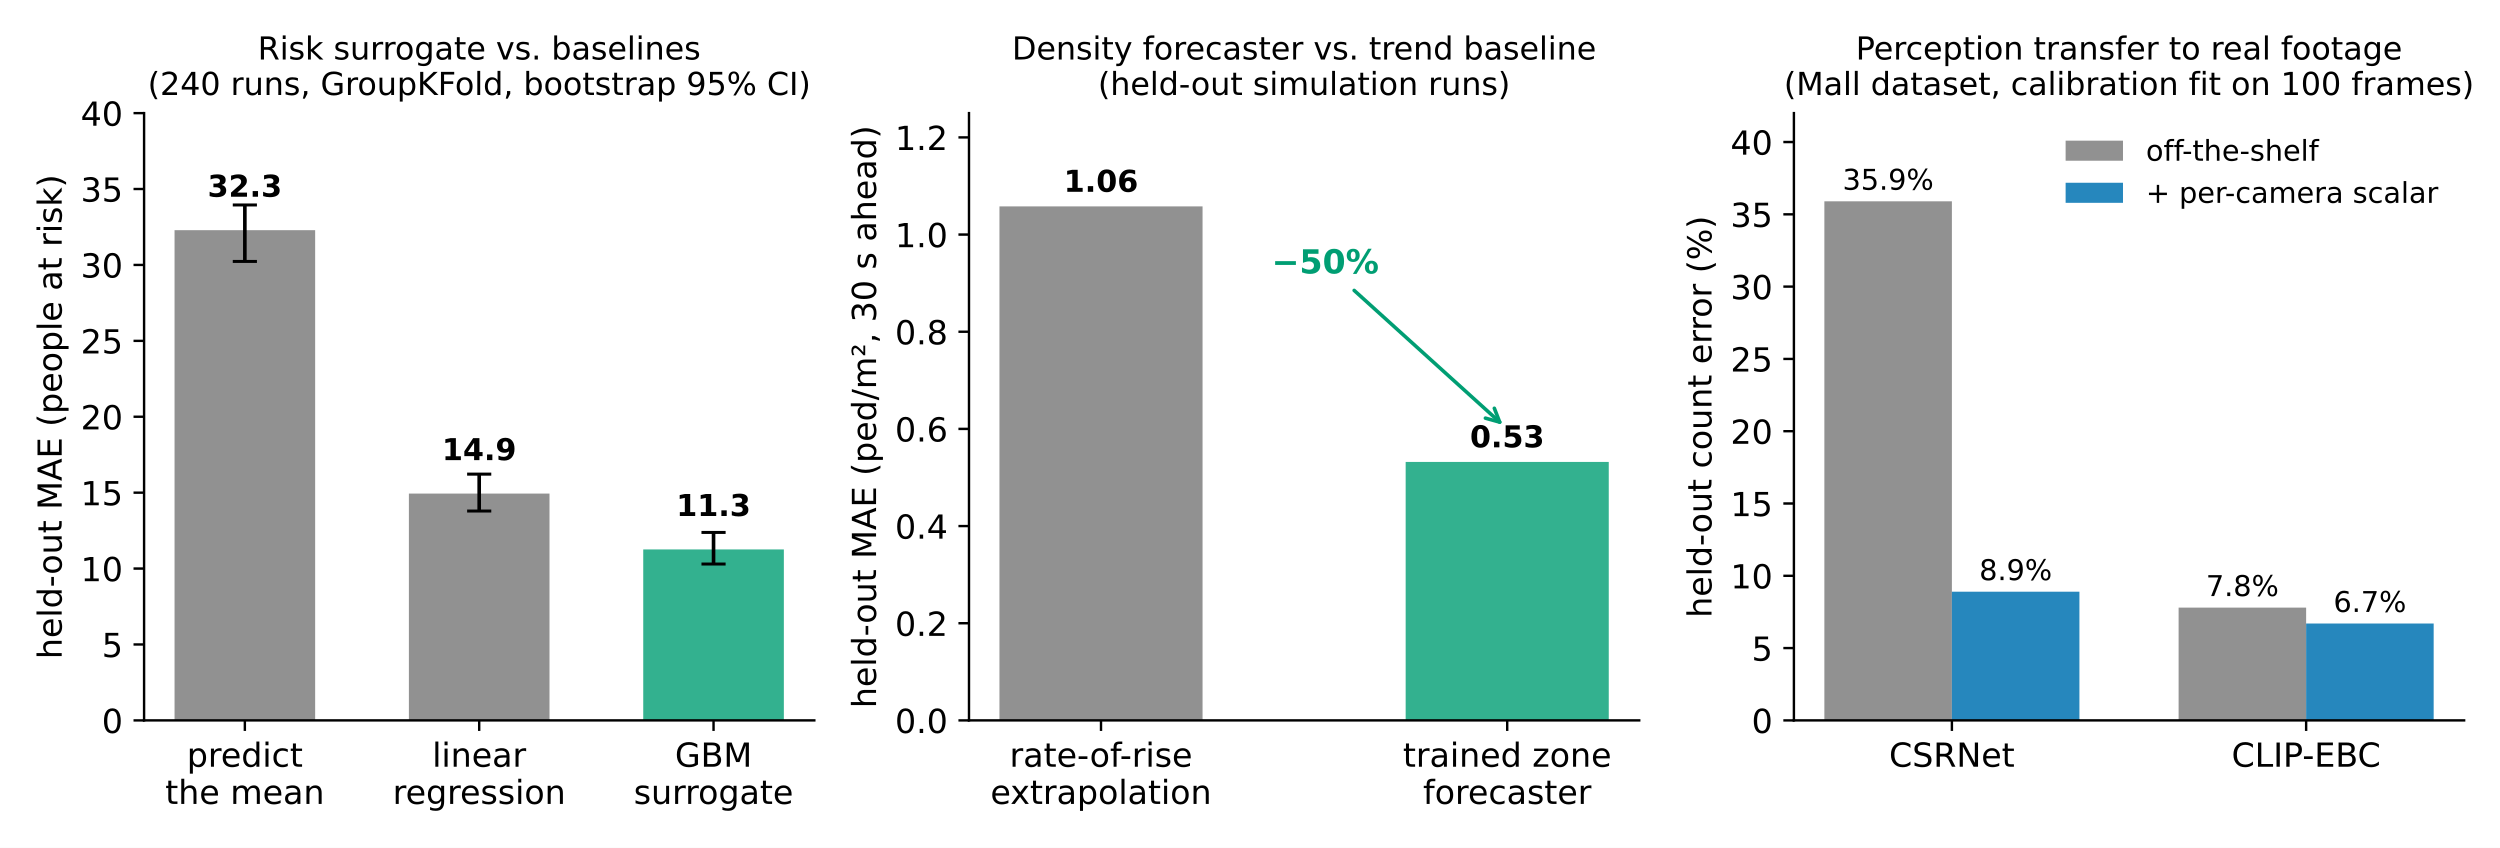
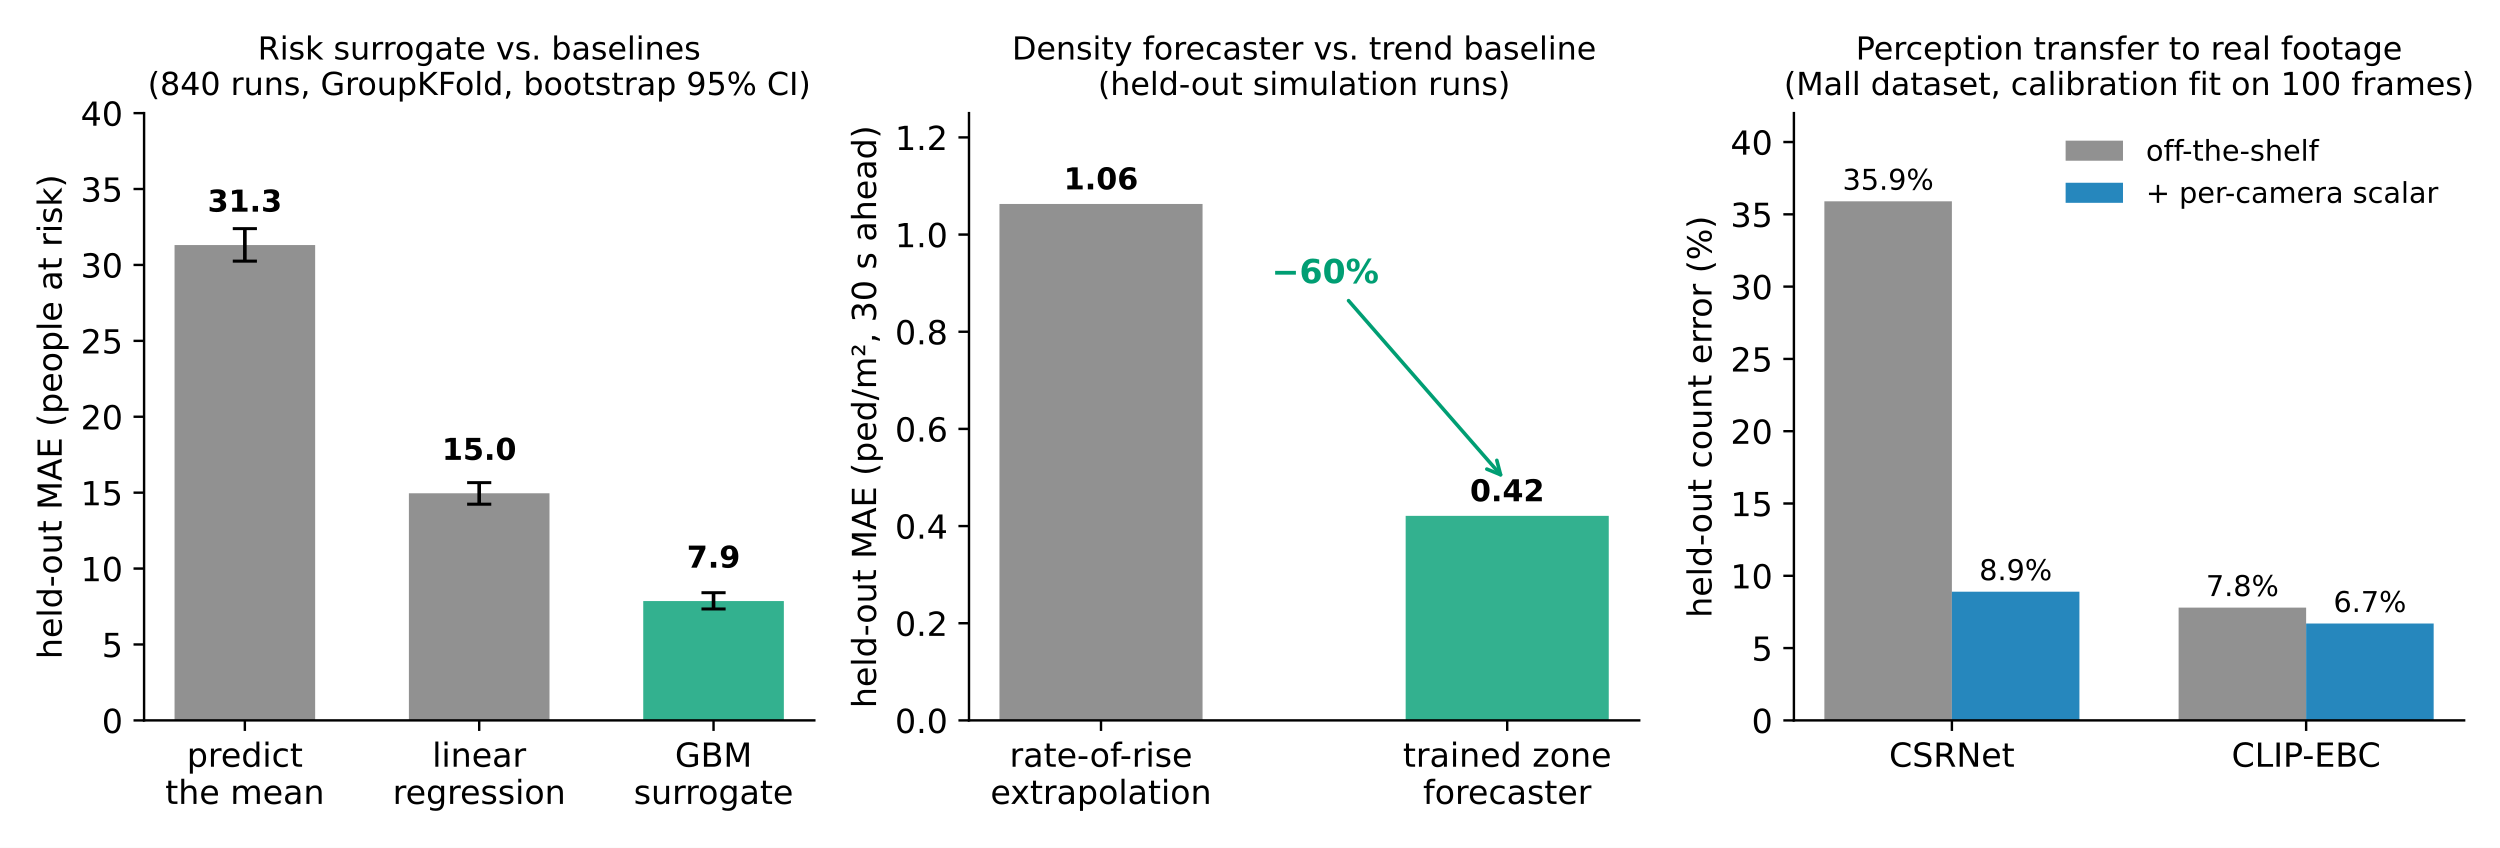
<svg xmlns="http://www.w3.org/2000/svg" xmlns:xlink="http://www.w3.org/1999/xlink" width="828pt" height="280.8pt" viewBox="0 0 828 280.8" version="1.1">
  <defs>
    <style type="text/css">*{stroke-linejoin: round; stroke-linecap: butt}</style>
  </defs>
  <g id="figure_1">
    <g id="patch_1">
      <path d="M 0 280.8  L 828 280.8  L 828 0  L 0 0  z " style="fill: #ffffff" />
    </g>
    <g id="axes_1">
      <g id="patch_2">
        <path d="M 47.72 238.592  L 269.7 238.592  L 269.7 37.464  L 47.72 37.464  z " style="fill: #ffffff" />
      </g>
      <g id="patch_3">
-         <path d="M 57.81 238.592  L 104.379 238.592  L 104.379 76.231  L 57.81 76.231  z " clip-path="url(#p24fac121f4)" style="fill: #767676; opacity: 0.8" />
+         <path d="M 57.81 238.592  L 104.379 238.592  L 104.379 81.159  L 57.81 81.159  z " clip-path="url(#p616c490d9c)" style="fill: #767676; opacity: 0.8" />
      </g>
      <g id="patch_4">
-         <path d="M 135.425 238.592  L 181.995 238.592  L 181.995 163.471  L 135.425 163.471  z " clip-path="url(#p24fac121f4)" style="fill: #767676; opacity: 0.8" />
+         <path d="M 135.425 238.592  L 181.995 238.592  L 181.995 163.37  L 135.425 163.37  z " clip-path="url(#p616c490d9c)" style="fill: #767676; opacity: 0.8" />
      </g>
      <g id="patch_5">
-         <path d="M 213.041 238.592  L 259.61 238.592  L 259.61 181.974  L 213.041 181.974  z " clip-path="url(#p24fac121f4)" style="fill: #009e73; opacity: 0.8" />
+         <path d="M 213.041 238.592  L 259.61 238.592  L 259.61 199.07  L 213.041 199.07  z " clip-path="url(#p616c490d9c)" style="fill: #009e73; opacity: 0.8" />
      </g>
      <g id="matplotlib.axis_1">
        <g id="xtick_1">
          <g id="line2d_1">
            <defs>
-               <path id="mf3caf44c98" d="M 0 0  L 0 3.5  " style="stroke: #000000; stroke-width: 0.8" />
+               <path id="me05c5fe710" d="M 0 0  L 0 3.5  " style="stroke: #000000; stroke-width: 0.8" />
            </defs>
            <g>
-               <use xlink:href="#mf3caf44c98" x="81.095" y="238.592" style="stroke: #000000; stroke-width: 0.8" />
+               <use xlink:href="#me05c5fe710" x="81.095" y="238.592" style="stroke: #000000; stroke-width: 0.8" />
            </g>
          </g>
          <g id="text_1">
            <text style="font-size: 11px; font-family: 'DejaVu Sans', 'Bitstream Vera Sans', 'Computer Modern Sans Serif', 'Lucida Grande', 'Verdana', 'Geneva', 'Lucid', 'Arial', 'Helvetica', 'Avant Garde', sans-serif" transform="translate(61.88157 253.9503)">predict</text>
            <text style="font-size: 11px; font-family: 'DejaVu Sans', 'Bitstream Vera Sans', 'Computer Modern Sans Serif', 'Lucida Grande', 'Verdana', 'Geneva', 'Lucid', 'Arial', 'Helvetica', 'Avant Garde', sans-serif" transform="translate(54.72297 266.2679)">the mean</text>
          </g>
        </g>
        <g id="xtick_2">
          <g id="line2d_2">
            <g>
-               <use xlink:href="#mf3caf44c98" x="158.71" y="238.592" style="stroke: #000000; stroke-width: 0.8" />
+               <use xlink:href="#me05c5fe710" x="158.71" y="238.592" style="stroke: #000000; stroke-width: 0.8" />
            </g>
          </g>
          <g id="text_2">
            <text style="font-size: 11px; font-family: 'DejaVu Sans', 'Bitstream Vera Sans', 'Computer Modern Sans Serif', 'Lucida Grande', 'Verdana', 'Geneva', 'Lucid', 'Arial', 'Helvetica', 'Avant Garde', sans-serif" transform="translate(143.1527 253.9503)">linear</text>
            <text style="font-size: 11px; font-family: 'DejaVu Sans', 'Bitstream Vera Sans', 'Computer Modern Sans Serif', 'Lucida Grande', 'Verdana', 'Geneva', 'Lucid', 'Arial', 'Helvetica', 'Avant Garde', sans-serif" transform="translate(130.0662 266.2679)">regression</text>
          </g>
        </g>
        <g id="xtick_3">
          <g id="line2d_3">
            <g>
-               <use xlink:href="#mf3caf44c98" x="236.325" y="238.592" style="stroke: #000000; stroke-width: 0.8" />
+               <use xlink:href="#me05c5fe710" x="236.325" y="238.592" style="stroke: #000000; stroke-width: 0.8" />
            </g>
          </g>
          <g id="text_3">
            <text style="font-size: 11px; font-family: 'DejaVu Sans', 'Bitstream Vera Sans', 'Computer Modern Sans Serif', 'Lucida Grande', 'Verdana', 'Geneva', 'Lucid', 'Arial', 'Helvetica', 'Avant Garde', sans-serif" transform="translate(223.5448 253.9503)">GBM</text>
            <text style="font-size: 11px; font-family: 'DejaVu Sans', 'Bitstream Vera Sans', 'Computer Modern Sans Serif', 'Lucida Grande', 'Verdana', 'Geneva', 'Lucid', 'Arial', 'Helvetica', 'Avant Garde', sans-serif" transform="translate(209.9048 266.2679)">surrogate</text>
          </g>
        </g>
      </g>
      <g id="matplotlib.axis_2">
        <g id="ytick_1">
          <g id="line2d_4">
            <defs>
-               <path id="mb2f372c2d2" d="M 0 0  L -3.5 0  " style="stroke: #000000; stroke-width: 0.8" />
+               <path id="mc7f8a69a91" d="M 0 0  L -3.5 0  " style="stroke: #000000; stroke-width: 0.8" />
            </defs>
            <g>
-               <use xlink:href="#mb2f372c2d2" x="47.72" y="238.592" style="stroke: #000000; stroke-width: 0.8" />
+               <use xlink:href="#mc7f8a69a91" x="47.72" y="238.592" style="stroke: #000000; stroke-width: 0.8" />
            </g>
          </g>
          <g id="text_4">
            <text style="font-size: 11px; font-family: 'DejaVu Sans', 'Bitstream Vera Sans', 'Computer Modern Sans Serif', 'Lucida Grande', 'Verdana', 'Geneva', 'Lucid', 'Arial', 'Helvetica', 'Avant Garde', sans-serif; text-anchor: end" x="40.72" y="242.771" transform="rotate(-0 40.72 242.7711)">0</text>
          </g>
        </g>
        <g id="ytick_2">
          <g id="line2d_5">
            <g>
-               <use xlink:href="#mb2f372c2d2" x="47.72" y="213.451" style="stroke: #000000; stroke-width: 0.8" />
+               <use xlink:href="#mc7f8a69a91" x="47.72" y="213.451" style="stroke: #000000; stroke-width: 0.8" />
            </g>
          </g>
          <g id="text_5">
            <text style="font-size: 11px; font-family: 'DejaVu Sans', 'Bitstream Vera Sans', 'Computer Modern Sans Serif', 'Lucida Grande', 'Verdana', 'Geneva', 'Lucid', 'Arial', 'Helvetica', 'Avant Garde', sans-serif; text-anchor: end" x="40.72" y="217.63" transform="rotate(-0 40.72 217.6301)">5</text>
          </g>
        </g>
        <g id="ytick_3">
          <g id="line2d_6">
            <g>
-               <use xlink:href="#mb2f372c2d2" x="47.72" y="188.31" style="stroke: #000000; stroke-width: 0.8" />
+               <use xlink:href="#mc7f8a69a91" x="47.72" y="188.31" style="stroke: #000000; stroke-width: 0.8" />
            </g>
          </g>
          <g id="text_6">
            <text style="font-size: 11px; font-family: 'DejaVu Sans', 'Bitstream Vera Sans', 'Computer Modern Sans Serif', 'Lucida Grande', 'Verdana', 'Geneva', 'Lucid', 'Arial', 'Helvetica', 'Avant Garde', sans-serif; text-anchor: end" x="40.72" y="192.489" transform="rotate(-0 40.72 192.4891)">10</text>
          </g>
        </g>
        <g id="ytick_4">
          <g id="line2d_7">
            <g>
-               <use xlink:href="#mb2f372c2d2" x="47.72" y="163.169" style="stroke: #000000; stroke-width: 0.8" />
+               <use xlink:href="#mc7f8a69a91" x="47.72" y="163.169" style="stroke: #000000; stroke-width: 0.8" />
            </g>
          </g>
          <g id="text_7">
            <text style="font-size: 11px; font-family: 'DejaVu Sans', 'Bitstream Vera Sans', 'Computer Modern Sans Serif', 'Lucida Grande', 'Verdana', 'Geneva', 'Lucid', 'Arial', 'Helvetica', 'Avant Garde', sans-serif; text-anchor: end" x="40.72" y="167.348" transform="rotate(-0 40.72 167.3481)">15</text>
          </g>
        </g>
        <g id="ytick_5">
          <g id="line2d_8">
            <g>
-               <use xlink:href="#mb2f372c2d2" x="47.72" y="138.028" style="stroke: #000000; stroke-width: 0.8" />
+               <use xlink:href="#mc7f8a69a91" x="47.72" y="138.028" style="stroke: #000000; stroke-width: 0.8" />
            </g>
          </g>
          <g id="text_8">
            <text style="font-size: 11px; font-family: 'DejaVu Sans', 'Bitstream Vera Sans', 'Computer Modern Sans Serif', 'Lucida Grande', 'Verdana', 'Geneva', 'Lucid', 'Arial', 'Helvetica', 'Avant Garde', sans-serif; text-anchor: end" x="40.72" y="142.207" transform="rotate(-0 40.72 142.2071)">20</text>
          </g>
        </g>
        <g id="ytick_6">
          <g id="line2d_9">
            <g>
-               <use xlink:href="#mb2f372c2d2" x="47.72" y="112.887" style="stroke: #000000; stroke-width: 0.8" />
+               <use xlink:href="#mc7f8a69a91" x="47.72" y="112.887" style="stroke: #000000; stroke-width: 0.8" />
            </g>
          </g>
          <g id="text_9">
            <text style="font-size: 11px; font-family: 'DejaVu Sans', 'Bitstream Vera Sans', 'Computer Modern Sans Serif', 'Lucida Grande', 'Verdana', 'Geneva', 'Lucid', 'Arial', 'Helvetica', 'Avant Garde', sans-serif; text-anchor: end" x="40.72" y="117.066" transform="rotate(-0 40.72 117.0661)">25</text>
          </g>
        </g>
        <g id="ytick_7">
          <g id="line2d_10">
            <g>
-               <use xlink:href="#mb2f372c2d2" x="47.72" y="87.746" style="stroke: #000000; stroke-width: 0.8" />
+               <use xlink:href="#mc7f8a69a91" x="47.72" y="87.746" style="stroke: #000000; stroke-width: 0.8" />
            </g>
          </g>
          <g id="text_10">
            <text style="font-size: 11px; font-family: 'DejaVu Sans', 'Bitstream Vera Sans', 'Computer Modern Sans Serif', 'Lucida Grande', 'Verdana', 'Geneva', 'Lucid', 'Arial', 'Helvetica', 'Avant Garde', sans-serif; text-anchor: end" x="40.72" y="91.925" transform="rotate(-0 40.72 91.92514)">30</text>
          </g>
        </g>
        <g id="ytick_8">
          <g id="line2d_11">
            <g>
-               <use xlink:href="#mb2f372c2d2" x="47.72" y="62.605" style="stroke: #000000; stroke-width: 0.8" />
+               <use xlink:href="#mc7f8a69a91" x="47.72" y="62.605" style="stroke: #000000; stroke-width: 0.8" />
            </g>
          </g>
          <g id="text_11">
            <text style="font-size: 11px; font-family: 'DejaVu Sans', 'Bitstream Vera Sans', 'Computer Modern Sans Serif', 'Lucida Grande', 'Verdana', 'Geneva', 'Lucid', 'Arial', 'Helvetica', 'Avant Garde', sans-serif; text-anchor: end" x="40.72" y="66.784" transform="rotate(-0 40.72 66.78414)">35</text>
          </g>
        </g>
        <g id="ytick_9">
          <g id="line2d_12">
            <g>
-               <use xlink:href="#mb2f372c2d2" x="47.72" y="37.464" style="stroke: #000000; stroke-width: 0.8" />
+               <use xlink:href="#mc7f8a69a91" x="47.72" y="37.464" style="stroke: #000000; stroke-width: 0.8" />
            </g>
          </g>
          <g id="text_12">
            <text style="font-size: 11px; font-family: 'DejaVu Sans', 'Bitstream Vera Sans', 'Computer Modern Sans Serif', 'Lucida Grande', 'Verdana', 'Geneva', 'Lucid', 'Arial', 'Helvetica', 'Avant Garde', sans-serif; text-anchor: end" x="40.72" y="41.643" transform="rotate(-0 40.72 41.64314)">40</text>
          </g>
        </g>
        <g id="text_13">
          <text style="font-size: 11px; font-family: 'DejaVu Sans', 'Bitstream Vera Sans', 'Computer Modern Sans Serif', 'Lucida Grande', 'Verdana', 'Geneva', 'Lucid', 'Arial', 'Helvetica', 'Avant Garde', sans-serif; text-anchor: middle" x="20.435" y="138.028" transform="rotate(-90 20.43484 138.028)">held-out MAE (people at risk)</text>
        </g>
      </g>
      <g id="LineCollection_1">
-         <path d="M 81.095 86.59  L 81.095 67.885  " clip-path="url(#p24fac121f4)" style="fill: none; stroke: #000000; stroke-width: 1.2" />
-         <path d="M 158.71 169.253  L 158.71 157.035  " clip-path="url(#p24fac121f4)" style="fill: none; stroke: #000000; stroke-width: 1.2" />
-         <path d="M 236.325 186.802  L 236.325 176.343  " clip-path="url(#p24fac121f4)" style="fill: none; stroke: #000000; stroke-width: 1.2" />
+         <path d="M 81.095 86.489  L 81.095 75.729  " clip-path="url(#p616c490d9c)" style="fill: none; stroke: #000000; stroke-width: 1.2" />
+         <path d="M 158.71 166.99  L 158.71 159.85  " clip-path="url(#p616c490d9c)" style="fill: none; stroke: #000000; stroke-width: 1.2" />
+         <path d="M 236.325 201.685  L 236.325 196.305  " clip-path="url(#p616c490d9c)" style="fill: none; stroke: #000000; stroke-width: 1.2" />
      </g>
      <g id="line2d_13">
        <defs>
-           <path id="m9c5f292723" d="M 4 0  L -4 -0  " style="stroke: #000000" />
+           <path id="mad5dc5ba24" d="M 4 0  L -4 -0  " style="stroke: #000000" />
        </defs>
-         <g clip-path="url(#p24fac121f4)">
-           <use xlink:href="#m9c5f292723" x="81.095" y="86.59" style="fill: #1f77b4; stroke: #000000" />
-           <use xlink:href="#m9c5f292723" x="158.71" y="169.253" style="fill: #1f77b4; stroke: #000000" />
-           <use xlink:href="#m9c5f292723" x="236.325" y="186.802" style="fill: #1f77b4; stroke: #000000" />
+         <g clip-path="url(#p616c490d9c)">
+           <use xlink:href="#mad5dc5ba24" x="81.095" y="86.489" style="fill: #1f77b4; stroke: #000000" />
+           <use xlink:href="#mad5dc5ba24" x="158.71" y="166.99" style="fill: #1f77b4; stroke: #000000" />
+           <use xlink:href="#mad5dc5ba24" x="236.325" y="201.685" style="fill: #1f77b4; stroke: #000000" />
        </g>
      </g>
      <g id="line2d_14">
-         <g clip-path="url(#p24fac121f4)">
-           <use xlink:href="#m9c5f292723" x="81.095" y="67.885" style="fill: #1f77b4; stroke: #000000" />
-           <use xlink:href="#m9c5f292723" x="158.71" y="157.035" style="fill: #1f77b4; stroke: #000000" />
-           <use xlink:href="#m9c5f292723" x="236.325" y="176.343" style="fill: #1f77b4; stroke: #000000" />
+         <g clip-path="url(#p616c490d9c)">
+           <use xlink:href="#mad5dc5ba24" x="81.095" y="75.729" style="fill: #1f77b4; stroke: #000000" />
+           <use xlink:href="#mad5dc5ba24" x="158.71" y="159.85" style="fill: #1f77b4; stroke: #000000" />
+           <use xlink:href="#mad5dc5ba24" x="236.325" y="196.305" style="fill: #1f77b4; stroke: #000000" />
        </g>
      </g>
      <g id="patch_6">
        <path d="M 47.72 238.592  L 47.72 37.464  " style="fill: none; stroke: #000000; stroke-width: 0.8; stroke-linejoin: miter; stroke-linecap: square" />
      </g>
      <g id="patch_7">
        <path d="M 47.72 238.592  L 269.7 238.592  " style="fill: none; stroke: #000000; stroke-width: 0.8; stroke-linejoin: miter; stroke-linecap: square" />
      </g>
      <g id="text_14">
-         <text style="font-weight: 700; font-size: 10px; font-family: 'DejaVu Sans', 'Bitstream Vera Sans', 'Computer Modern Sans Serif', 'Lucida Grande', 'Verdana', 'Geneva', 'Lucid', 'Arial', 'Helvetica', 'Avant Garde', sans-serif; text-anchor: middle" x="81.095" y="65.169" transform="rotate(-0 81.09462 65.16938)">32.3</text>
+         <text style="font-weight: 700; font-size: 10px; font-family: 'DejaVu Sans', 'Bitstream Vera Sans', 'Computer Modern Sans Serif', 'Lucida Grande', 'Verdana', 'Geneva', 'Lucid', 'Arial', 'Helvetica', 'Avant Garde', sans-serif; text-anchor: middle" x="81.095" y="70.097" transform="rotate(-0 81.09462 70.09702)">31.3</text>
      </g>
      <g id="text_15">
-         <text style="font-weight: 700; font-size: 10px; font-family: 'DejaVu Sans', 'Bitstream Vera Sans', 'Computer Modern Sans Serif', 'Lucida Grande', 'Verdana', 'Geneva', 'Lucid', 'Arial', 'Helvetica', 'Avant Garde', sans-serif; text-anchor: middle" x="158.71" y="152.409" transform="rotate(-0 158.71 152.4087)">14.9</text>
+         <text style="font-weight: 700; font-size: 10px; font-family: 'DejaVu Sans', 'Bitstream Vera Sans', 'Computer Modern Sans Serif', 'Lucida Grande', 'Verdana', 'Geneva', 'Lucid', 'Arial', 'Helvetica', 'Avant Garde', sans-serif; text-anchor: middle" x="158.71" y="152.308" transform="rotate(-0 158.71 152.3081)">15.0</text>
      </g>
      <g id="text_16">
-         <text style="font-weight: 700; font-size: 10px; font-family: 'DejaVu Sans', 'Bitstream Vera Sans', 'Computer Modern Sans Serif', 'Lucida Grande', 'Verdana', 'Geneva', 'Lucid', 'Arial', 'Helvetica', 'Avant Garde', sans-serif; text-anchor: middle" x="236.325" y="170.912" transform="rotate(-0 236.3254 170.9124)">11.3</text>
+         <text style="font-weight: 700; font-size: 10px; font-family: 'DejaVu Sans', 'Bitstream Vera Sans', 'Computer Modern Sans Serif', 'Lucida Grande', 'Verdana', 'Geneva', 'Lucid', 'Arial', 'Helvetica', 'Avant Garde', sans-serif; text-anchor: middle" x="236.325" y="188.008" transform="rotate(-0 236.3254 188.0083)">7.9</text>
      </g>
      <g id="text_17">
        <text style="font-size: 10.5px; font-family: 'DejaVu Sans', 'Bitstream Vera Sans', 'Computer Modern Sans Serif', 'Lucida Grande', 'Verdana', 'Geneva', 'Lucid', 'Arial', 'Helvetica', 'Avant Garde', sans-serif" transform="translate(85.3675 19.7063)">Risk surrogate vs. baselines</text>
-         <text style="font-size: 10.5px; font-family: 'DejaVu Sans', 'Bitstream Vera Sans', 'Computer Modern Sans Serif', 'Lucida Grande', 'Verdana', 'Geneva', 'Lucid', 'Arial', 'Helvetica', 'Avant Garde', sans-serif" transform="translate(48.90789 31.464)">(240 runs, GroupKFold, bootstrap 95% CI)</text>
+         <text style="font-size: 10.5px; font-family: 'DejaVu Sans', 'Bitstream Vera Sans', 'Computer Modern Sans Serif', 'Lucida Grande', 'Verdana', 'Geneva', 'Lucid', 'Arial', 'Helvetica', 'Avant Garde', sans-serif" transform="translate(48.90789 31.464)">(840 runs, GroupKFold, bootstrap 95% CI)</text>
      </g>
    </g>
    <g id="axes_2">
      <g id="patch_8">
        <path d="M 320.93 238.592  L 542.91 238.592  L 542.91 37.464  L 320.93 37.464  z " style="fill: #ffffff" />
      </g>
      <g id="patch_9">
-         <path d="M 331.02 238.592  L 398.287 238.592  L 398.287 68.357  L 331.02 68.357  z " clip-path="url(#p9d5cf60e77)" style="fill: #767676; opacity: 0.8" />
+         <path d="M 331.02 238.592  L 398.287 238.592  L 398.287 67.553  L 331.02 67.553  z " clip-path="url(#p3a4d89e345)" style="fill: #767676; opacity: 0.8" />
      </g>
      <g id="patch_10">
-         <path d="M 465.553 238.592  L 532.82 238.592  L 532.82 152.992  L 465.553 152.992  z " clip-path="url(#p9d5cf60e77)" style="fill: #009e73; opacity: 0.8" />
+         <path d="M 465.553 238.592  L 532.82 238.592  L 532.82 170.852  L 465.553 170.852  z " clip-path="url(#p3a4d89e345)" style="fill: #009e73; opacity: 0.8" />
      </g>
      <g id="matplotlib.axis_3">
        <g id="xtick_4">
          <g id="line2d_15">
            <g>
-               <use xlink:href="#mf3caf44c98" x="364.653" y="238.592" style="stroke: #000000; stroke-width: 0.8" />
+               <use xlink:href="#me05c5fe710" x="364.653" y="238.592" style="stroke: #000000; stroke-width: 0.8" />
            </g>
          </g>
          <g id="text_18">
            <text style="font-size: 11px; font-family: 'DejaVu Sans', 'Bitstream Vera Sans', 'Computer Modern Sans Serif', 'Lucida Grande', 'Verdana', 'Geneva', 'Lucid', 'Arial', 'Helvetica', 'Avant Garde', sans-serif" transform="translate(334.3724 253.9503)">rate-of-rise</text>
            <text style="font-size: 11px; font-family: 'DejaVu Sans', 'Bitstream Vera Sans', 'Computer Modern Sans Serif', 'Lucida Grande', 'Verdana', 'Geneva', 'Lucid', 'Arial', 'Helvetica', 'Avant Garde', sans-serif" transform="translate(328.0319 266.2679)">extrapolation</text>
          </g>
        </g>
        <g id="xtick_5">
          <g id="line2d_16">
            <g>
-               <use xlink:href="#mf3caf44c98" x="499.187" y="238.592" style="stroke: #000000; stroke-width: 0.8" />
+               <use xlink:href="#me05c5fe710" x="499.187" y="238.592" style="stroke: #000000; stroke-width: 0.8" />
            </g>
          </g>
          <g id="text_19">
            <text style="font-size: 11px; font-family: 'DejaVu Sans', 'Bitstream Vera Sans', 'Computer Modern Sans Serif', 'Lucida Grande', 'Verdana', 'Geneva', 'Lucid', 'Arial', 'Helvetica', 'Avant Garde', sans-serif" transform="translate(464.6398 253.9503)">trained zone</text>
            <text style="font-size: 11px; font-family: 'DejaVu Sans', 'Bitstream Vera Sans', 'Computer Modern Sans Serif', 'Lucida Grande', 'Verdana', 'Geneva', 'Lucid', 'Arial', 'Helvetica', 'Avant Garde', sans-serif" transform="translate(471.3025 266.2679)">forecaster</text>
          </g>
        </g>
      </g>
      <g id="matplotlib.axis_4">
        <g id="ytick_10">
          <g id="line2d_17">
            <g>
-               <use xlink:href="#mb2f372c2d2" x="320.93" y="238.592" style="stroke: #000000; stroke-width: 0.8" />
+               <use xlink:href="#mc7f8a69a91" x="320.93" y="238.592" style="stroke: #000000; stroke-width: 0.8" />
            </g>
          </g>
          <g id="text_20">
            <text style="font-size: 11px; font-family: 'DejaVu Sans', 'Bitstream Vera Sans', 'Computer Modern Sans Serif', 'Lucida Grande', 'Verdana', 'Geneva', 'Lucid', 'Arial', 'Helvetica', 'Avant Garde', sans-serif; text-anchor: end" x="313.93" y="242.771" transform="rotate(-0 313.93 242.7711)">0.0</text>
          </g>
        </g>
        <g id="ytick_11">
          <g id="line2d_18">
            <g>
-               <use xlink:href="#mb2f372c2d2" x="320.93" y="206.412" style="stroke: #000000; stroke-width: 0.8" />
+               <use xlink:href="#mc7f8a69a91" x="320.93" y="206.412" style="stroke: #000000; stroke-width: 0.8" />
            </g>
          </g>
          <g id="text_21">
            <text style="font-size: 11px; font-family: 'DejaVu Sans', 'Bitstream Vera Sans', 'Computer Modern Sans Serif', 'Lucida Grande', 'Verdana', 'Geneva', 'Lucid', 'Arial', 'Helvetica', 'Avant Garde', sans-serif; text-anchor: end" x="313.93" y="210.591" transform="rotate(-0 313.93 210.5907)">0.2</text>
          </g>
        </g>
        <g id="ytick_12">
          <g id="line2d_19">
            <g>
-               <use xlink:href="#mb2f372c2d2" x="320.93" y="174.231" style="stroke: #000000; stroke-width: 0.8" />
+               <use xlink:href="#mc7f8a69a91" x="320.93" y="174.231" style="stroke: #000000; stroke-width: 0.8" />
            </g>
          </g>
          <g id="text_22">
            <text style="font-size: 11px; font-family: 'DejaVu Sans', 'Bitstream Vera Sans', 'Computer Modern Sans Serif', 'Lucida Grande', 'Verdana', 'Geneva', 'Lucid', 'Arial', 'Helvetica', 'Avant Garde', sans-serif; text-anchor: end" x="313.93" y="178.41" transform="rotate(-0 313.93 178.4102)">0.4</text>
          </g>
        </g>
        <g id="ytick_13">
          <g id="line2d_20">
            <g>
-               <use xlink:href="#mb2f372c2d2" x="320.93" y="142.051" style="stroke: #000000; stroke-width: 0.8" />
+               <use xlink:href="#mc7f8a69a91" x="320.93" y="142.051" style="stroke: #000000; stroke-width: 0.8" />
            </g>
          </g>
          <g id="text_23">
            <text style="font-size: 11px; font-family: 'DejaVu Sans', 'Bitstream Vera Sans', 'Computer Modern Sans Serif', 'Lucida Grande', 'Verdana', 'Geneva', 'Lucid', 'Arial', 'Helvetica', 'Avant Garde', sans-serif; text-anchor: end" x="313.93" y="146.23" transform="rotate(-0 313.93 146.2297)">0.6</text>
          </g>
        </g>
        <g id="ytick_14">
          <g id="line2d_21">
            <g>
-               <use xlink:href="#mb2f372c2d2" x="320.93" y="109.87" style="stroke: #000000; stroke-width: 0.8" />
+               <use xlink:href="#mc7f8a69a91" x="320.93" y="109.87" style="stroke: #000000; stroke-width: 0.8" />
            </g>
          </g>
          <g id="text_24">
            <text style="font-size: 11px; font-family: 'DejaVu Sans', 'Bitstream Vera Sans', 'Computer Modern Sans Serif', 'Lucida Grande', 'Verdana', 'Geneva', 'Lucid', 'Arial', 'Helvetica', 'Avant Garde', sans-serif; text-anchor: end" x="313.93" y="114.049" transform="rotate(-0 313.93 114.0492)">0.8</text>
          </g>
        </g>
        <g id="ytick_15">
          <g id="line2d_22">
            <g>
-               <use xlink:href="#mb2f372c2d2" x="320.93" y="77.69" style="stroke: #000000; stroke-width: 0.8" />
+               <use xlink:href="#mc7f8a69a91" x="320.93" y="77.69" style="stroke: #000000; stroke-width: 0.8" />
            </g>
          </g>
          <g id="text_25">
            <text style="font-size: 11px; font-family: 'DejaVu Sans', 'Bitstream Vera Sans', 'Computer Modern Sans Serif', 'Lucida Grande', 'Verdana', 'Geneva', 'Lucid', 'Arial', 'Helvetica', 'Avant Garde', sans-serif; text-anchor: end" x="313.93" y="81.869" transform="rotate(-0 313.93 81.86874)">1.0</text>
          </g>
        </g>
        <g id="ytick_16">
          <g id="line2d_23">
            <g>
-               <use xlink:href="#mb2f372c2d2" x="320.93" y="45.509" style="stroke: #000000; stroke-width: 0.8" />
+               <use xlink:href="#mc7f8a69a91" x="320.93" y="45.509" style="stroke: #000000; stroke-width: 0.8" />
            </g>
          </g>
          <g id="text_26">
            <text style="font-size: 11px; font-family: 'DejaVu Sans', 'Bitstream Vera Sans', 'Computer Modern Sans Serif', 'Lucida Grande', 'Verdana', 'Geneva', 'Lucid', 'Arial', 'Helvetica', 'Avant Garde', sans-serif; text-anchor: end" x="313.93" y="49.688" transform="rotate(-0 313.93 49.68826)">1.2</text>
          </g>
        </g>
        <g id="text_27">
          <text style="font-size: 11px; font-family: 'DejaVu Sans', 'Bitstream Vera Sans', 'Computer Modern Sans Serif', 'Lucida Grande', 'Verdana', 'Geneva', 'Lucid', 'Arial', 'Helvetica', 'Avant Garde', sans-serif; text-anchor: middle" x="290.149" y="138.028" transform="rotate(-90 290.1489 138.028)">held-out MAE (ped/m², 30 s ahead)</text>
        </g>
      </g>
      <g id="patch_11">
        <path d="M 320.93 238.592  L 320.93 37.464  " style="fill: none; stroke: #000000; stroke-width: 0.8; stroke-linejoin: miter; stroke-linecap: square" />
      </g>
      <g id="patch_12">
        <path d="M 320.93 238.592  L 542.91 238.592  " style="fill: none; stroke: #000000; stroke-width: 0.8; stroke-linejoin: miter; stroke-linecap: square" />
      </g>
      <g id="text_28">
-         <text style="font-weight: 700; font-size: 10px; font-family: 'DejaVu Sans', 'Bitstream Vera Sans', 'Computer Modern Sans Serif', 'Lucida Grande', 'Verdana', 'Geneva', 'Lucid', 'Arial', 'Helvetica', 'Avant Garde', sans-serif; text-anchor: middle" x="364.653" y="63.53" transform="rotate(-0 364.6533 63.53019)">1.06</text>
+         <text style="font-weight: 700; font-size: 10px; font-family: 'DejaVu Sans', 'Bitstream Vera Sans', 'Computer Modern Sans Serif', 'Lucida Grande', 'Verdana', 'Geneva', 'Lucid', 'Arial', 'Helvetica', 'Avant Garde', sans-serif; text-anchor: middle" x="364.653" y="62.726" transform="rotate(-0 364.6533 62.72568)">1.06</text>
      </g>
      <g id="text_29">
-         <text style="font-weight: 700; font-size: 10px; font-family: 'DejaVu Sans', 'Bitstream Vera Sans', 'Computer Modern Sans Serif', 'Lucida Grande', 'Verdana', 'Geneva', 'Lucid', 'Arial', 'Helvetica', 'Avant Garde', sans-serif; text-anchor: middle" x="499.187" y="148.165" transform="rotate(-0 499.1867 148.1649)">0.53</text>
+         <text style="font-weight: 700; font-size: 10px; font-family: 'DejaVu Sans', 'Bitstream Vera Sans', 'Computer Modern Sans Serif', 'Lucida Grande', 'Verdana', 'Geneva', 'Lucid', 'Arial', 'Helvetica', 'Avant Garde', sans-serif; text-anchor: middle" x="499.187" y="166.025" transform="rotate(-0 499.1867 166.025)">0.42</text>
      </g>
      <g id="patch_13">
-         <path d="M 448.506 96.191  Q 473.105 118.45 496.71 139.81  " style="fill: none; stroke: #009e73; stroke-width: 1.2; stroke-linecap: round" />
-         <path d="M 494.924 135.226  L 496.71 139.81  L 491.971 138.489  " style="fill: none; stroke: #009e73; stroke-width: 1.2; stroke-linecap: round" />
+         <path d="M 446.643 99.576  Q 472.256 128.908 496.986 157.23  " style="fill: none; stroke: #009e73; stroke-width: 1.2; stroke-linecap: round" />
+         <path d="M 495.749 152.468  L 496.986 157.23  L 492.435 155.362  " style="fill: none; stroke: #009e73; stroke-width: 1.2; stroke-linecap: round" />
      </g>
      <g id="text_30">
-         <text style="font-weight: 700; font-size: 11px; font-family: 'DejaVu Sans', 'Bitstream Vera Sans', 'Computer Modern Sans Serif', 'Lucida Grande', 'Verdana', 'Geneva', 'Lucid', 'Arial', 'Helvetica', 'Avant Garde', sans-serif; text-anchor: start; fill: #009e73" x="421.157" y="90.562" transform="rotate(-0 421.1573 90.56179)">−50%</text>
+         <text style="font-weight: 700; font-size: 11px; font-family: 'DejaVu Sans', 'Bitstream Vera Sans', 'Computer Modern Sans Serif', 'Lucida Grande', 'Verdana', 'Geneva', 'Lucid', 'Arial', 'Helvetica', 'Avant Garde', sans-serif; text-anchor: start; fill: #009e73" x="421.157" y="93.78" transform="rotate(-0 421.1573 93.77984)">−60%</text>
      </g>
      <g id="text_31">
        <text style="font-size: 10.5px; font-family: 'DejaVu Sans', 'Bitstream Vera Sans', 'Computer Modern Sans Serif', 'Lucida Grande', 'Verdana', 'Geneva', 'Lucid', 'Arial', 'Helvetica', 'Avant Garde', sans-serif" transform="translate(335.1805 19.7063)">Density forecaster vs. trend baseline</text>
        <text style="font-size: 10.5px; font-family: 'DejaVu Sans', 'Bitstream Vera Sans', 'Computer Modern Sans Serif', 'Lucida Grande', 'Verdana', 'Geneva', 'Lucid', 'Arial', 'Helvetica', 'Avant Garde', sans-serif" transform="translate(363.6331 31.464)">(held-out simulation runs)</text>
      </g>
    </g>
    <g id="axes_3">
      <g id="patch_14">
        <path d="M 594.14 238.592  L 816.12 238.592  L 816.12 37.464  L 594.14 37.464  z " style="fill: #ffffff" />
      </g>
      <g id="patch_15">
-         <path d="M 604.23 238.592  L 646.467 238.592  L 646.467 66.675  L 604.23 66.675  z " clip-path="url(#p5bc33009eb)" style="fill: #767676; opacity: 0.8" />
+         <path d="M 604.23 238.592  L 646.467 238.592  L 646.467 66.675  L 604.23 66.675  z " clip-path="url(#p518656c920)" style="fill: #767676; opacity: 0.8" />
      </g>
      <g id="patch_16">
-         <path d="M 721.556 238.592  L 763.793 238.592  L 763.793 201.24  L 721.556 201.24  z " clip-path="url(#p5bc33009eb)" style="fill: #767676; opacity: 0.8" />
+         <path d="M 721.556 238.592  L 763.793 238.592  L 763.793 201.24  L 721.556 201.24  z " clip-path="url(#p518656c920)" style="fill: #767676; opacity: 0.8" />
      </g>
      <g id="patch_17">
-         <path d="M 646.467 238.592  L 688.704 238.592  L 688.704 195.972  L 646.467 195.972  z " clip-path="url(#p5bc33009eb)" style="fill: #0072b2; opacity: 0.85" />
+         <path d="M 646.467 238.592  L 688.704 238.592  L 688.704 195.972  L 646.467 195.972  z " clip-path="url(#p518656c920)" style="fill: #0072b2; opacity: 0.85" />
      </g>
      <g id="patch_18">
-         <path d="M 763.793 238.592  L 806.03 238.592  L 806.03 206.507  L 763.793 206.507  z " clip-path="url(#p5bc33009eb)" style="fill: #0072b2; opacity: 0.85" />
+         <path d="M 763.793 238.592  L 806.03 238.592  L 806.03 206.507  L 763.793 206.507  z " clip-path="url(#p518656c920)" style="fill: #0072b2; opacity: 0.85" />
      </g>
      <g id="matplotlib.axis_5">
        <g id="xtick_6">
          <g id="line2d_24">
            <g>
-               <use xlink:href="#mf3caf44c98" x="646.467" y="238.592" style="stroke: #000000; stroke-width: 0.8" />
+               <use xlink:href="#me05c5fe710" x="646.467" y="238.592" style="stroke: #000000; stroke-width: 0.8" />
            </g>
          </g>
          <g id="text_32">
            <text style="font-size: 11px; font-family: 'DejaVu Sans', 'Bitstream Vera Sans', 'Computer Modern Sans Serif', 'Lucida Grande', 'Verdana', 'Geneva', 'Lucid', 'Arial', 'Helvetica', 'Avant Garde', sans-serif; text-anchor: middle" x="646.467" y="253.95" transform="rotate(-0 646.4672 253.9503)">CSRNet</text>
          </g>
        </g>
        <g id="xtick_7">
          <g id="line2d_25">
            <g>
-               <use xlink:href="#mf3caf44c98" x="763.793" y="238.592" style="stroke: #000000; stroke-width: 0.8" />
+               <use xlink:href="#me05c5fe710" x="763.793" y="238.592" style="stroke: #000000; stroke-width: 0.8" />
            </g>
          </g>
          <g id="text_33">
            <text style="font-size: 11px; font-family: 'DejaVu Sans', 'Bitstream Vera Sans', 'Computer Modern Sans Serif', 'Lucida Grande', 'Verdana', 'Geneva', 'Lucid', 'Arial', 'Helvetica', 'Avant Garde', sans-serif; text-anchor: middle" x="763.793" y="253.95" transform="rotate(-0 763.7928 253.9503)">CLIP-EBC</text>
          </g>
        </g>
      </g>
      <g id="matplotlib.axis_6">
        <g id="ytick_17">
          <g id="line2d_26">
            <g>
-               <use xlink:href="#mb2f372c2d2" x="594.14" y="238.592" style="stroke: #000000; stroke-width: 0.8" />
+               <use xlink:href="#mc7f8a69a91" x="594.14" y="238.592" style="stroke: #000000; stroke-width: 0.8" />
            </g>
          </g>
          <g id="text_34">
            <text style="font-size: 11px; font-family: 'DejaVu Sans', 'Bitstream Vera Sans', 'Computer Modern Sans Serif', 'Lucida Grande', 'Verdana', 'Geneva', 'Lucid', 'Arial', 'Helvetica', 'Avant Garde', sans-serif; text-anchor: end" x="587.14" y="242.771" transform="rotate(-0 587.14 242.7711)">0</text>
          </g>
        </g>
        <g id="ytick_18">
          <g id="line2d_27">
            <g>
-               <use xlink:href="#mb2f372c2d2" x="594.14" y="214.648" style="stroke: #000000; stroke-width: 0.8" />
+               <use xlink:href="#mc7f8a69a91" x="594.14" y="214.648" style="stroke: #000000; stroke-width: 0.8" />
            </g>
          </g>
          <g id="text_35">
            <text style="font-size: 11px; font-family: 'DejaVu Sans', 'Bitstream Vera Sans', 'Computer Modern Sans Serif', 'Lucida Grande', 'Verdana', 'Geneva', 'Lucid', 'Arial', 'Helvetica', 'Avant Garde', sans-serif; text-anchor: end" x="587.14" y="218.827" transform="rotate(-0 587.14 218.8273)">5</text>
          </g>
        </g>
        <g id="ytick_19">
          <g id="line2d_28">
            <g>
-               <use xlink:href="#mb2f372c2d2" x="594.14" y="190.704" style="stroke: #000000; stroke-width: 0.8" />
+               <use xlink:href="#mc7f8a69a91" x="594.14" y="190.704" style="stroke: #000000; stroke-width: 0.8" />
            </g>
          </g>
          <g id="text_36">
            <text style="font-size: 11px; font-family: 'DejaVu Sans', 'Bitstream Vera Sans', 'Computer Modern Sans Serif', 'Lucida Grande', 'Verdana', 'Geneva', 'Lucid', 'Arial', 'Helvetica', 'Avant Garde', sans-serif; text-anchor: end" x="587.14" y="194.884" transform="rotate(-0 587.14 194.8835)">10</text>
          </g>
        </g>
        <g id="ytick_20">
          <g id="line2d_29">
            <g>
-               <use xlink:href="#mb2f372c2d2" x="594.14" y="166.761" style="stroke: #000000; stroke-width: 0.8" />
+               <use xlink:href="#mc7f8a69a91" x="594.14" y="166.761" style="stroke: #000000; stroke-width: 0.8" />
            </g>
          </g>
          <g id="text_37">
            <text style="font-size: 11px; font-family: 'DejaVu Sans', 'Bitstream Vera Sans', 'Computer Modern Sans Serif', 'Lucida Grande', 'Verdana', 'Geneva', 'Lucid', 'Arial', 'Helvetica', 'Avant Garde', sans-serif; text-anchor: end" x="587.14" y="170.94" transform="rotate(-0 587.14 170.9397)">15</text>
          </g>
        </g>
        <g id="ytick_21">
          <g id="line2d_30">
            <g>
-               <use xlink:href="#mb2f372c2d2" x="594.14" y="142.817" style="stroke: #000000; stroke-width: 0.8" />
+               <use xlink:href="#mc7f8a69a91" x="594.14" y="142.817" style="stroke: #000000; stroke-width: 0.8" />
            </g>
          </g>
          <g id="text_38">
            <text style="font-size: 11px; font-family: 'DejaVu Sans', 'Bitstream Vera Sans', 'Computer Modern Sans Serif', 'Lucida Grande', 'Verdana', 'Geneva', 'Lucid', 'Arial', 'Helvetica', 'Avant Garde', sans-serif; text-anchor: end" x="587.14" y="146.996" transform="rotate(-0 587.14 146.9959)">20</text>
          </g>
        </g>
        <g id="ytick_22">
          <g id="line2d_31">
            <g>
-               <use xlink:href="#mb2f372c2d2" x="594.14" y="118.873" style="stroke: #000000; stroke-width: 0.8" />
+               <use xlink:href="#mc7f8a69a91" x="594.14" y="118.873" style="stroke: #000000; stroke-width: 0.8" />
            </g>
          </g>
          <g id="text_39">
            <text style="font-size: 11px; font-family: 'DejaVu Sans', 'Bitstream Vera Sans', 'Computer Modern Sans Serif', 'Lucida Grande', 'Verdana', 'Geneva', 'Lucid', 'Arial', 'Helvetica', 'Avant Garde', sans-serif; text-anchor: end" x="587.14" y="123.052" transform="rotate(-0 587.14 123.0521)">25</text>
          </g>
        </g>
        <g id="ytick_23">
          <g id="line2d_32">
            <g>
-               <use xlink:href="#mb2f372c2d2" x="594.14" y="94.929" style="stroke: #000000; stroke-width: 0.8" />
+               <use xlink:href="#mc7f8a69a91" x="594.14" y="94.929" style="stroke: #000000; stroke-width: 0.8" />
            </g>
          </g>
          <g id="text_40">
            <text style="font-size: 11px; font-family: 'DejaVu Sans', 'Bitstream Vera Sans', 'Computer Modern Sans Serif', 'Lucida Grande', 'Verdana', 'Geneva', 'Lucid', 'Arial', 'Helvetica', 'Avant Garde', sans-serif; text-anchor: end" x="587.14" y="99.108" transform="rotate(-0 587.14 99.10828)">30</text>
          </g>
        </g>
        <g id="ytick_24">
          <g id="line2d_33">
            <g>
-               <use xlink:href="#mb2f372c2d2" x="594.14" y="70.985" style="stroke: #000000; stroke-width: 0.8" />
+               <use xlink:href="#mc7f8a69a91" x="594.14" y="70.985" style="stroke: #000000; stroke-width: 0.8" />
            </g>
          </g>
          <g id="text_41">
            <text style="font-size: 11px; font-family: 'DejaVu Sans', 'Bitstream Vera Sans', 'Computer Modern Sans Serif', 'Lucida Grande', 'Verdana', 'Geneva', 'Lucid', 'Arial', 'Helvetica', 'Avant Garde', sans-serif; text-anchor: end" x="587.14" y="75.164" transform="rotate(-0 587.14 75.16447)">35</text>
          </g>
        </g>
        <g id="ytick_25">
          <g id="line2d_34">
            <g>
-               <use xlink:href="#mb2f372c2d2" x="594.14" y="47.042" style="stroke: #000000; stroke-width: 0.8" />
+               <use xlink:href="#mc7f8a69a91" x="594.14" y="47.042" style="stroke: #000000; stroke-width: 0.8" />
            </g>
          </g>
          <g id="text_42">
            <text style="font-size: 11px; font-family: 'DejaVu Sans', 'Bitstream Vera Sans', 'Computer Modern Sans Serif', 'Lucida Grande', 'Verdana', 'Geneva', 'Lucid', 'Arial', 'Helvetica', 'Avant Garde', sans-serif; text-anchor: end" x="587.14" y="51.221" transform="rotate(-0 587.14 51.22066)">40</text>
          </g>
        </g>
        <g id="text_43">
          <text style="font-size: 11px; font-family: 'DejaVu Sans', 'Bitstream Vera Sans', 'Computer Modern Sans Serif', 'Lucida Grande', 'Verdana', 'Geneva', 'Lucid', 'Arial', 'Helvetica', 'Avant Garde', sans-serif; text-anchor: middle" x="566.855" y="138.028" transform="rotate(-90 566.8548 138.028)">held-out count error (%)</text>
        </g>
      </g>
      <g id="patch_19">
        <path d="M 594.14 238.592  L 594.14 37.464  " style="fill: none; stroke: #000000; stroke-width: 0.8; stroke-linejoin: miter; stroke-linecap: square" />
      </g>
      <g id="patch_20">
        <path d="M 594.14 238.592  L 816.12 238.592  " style="fill: none; stroke: #000000; stroke-width: 0.8; stroke-linejoin: miter; stroke-linecap: square" />
      </g>
      <g id="text_44">
        <text style="font-size: 9.5px; font-family: 'DejaVu Sans', 'Bitstream Vera Sans', 'Computer Modern Sans Serif', 'Lucida Grande', 'Verdana', 'Geneva', 'Lucid', 'Arial', 'Helvetica', 'Avant Garde', sans-serif; text-anchor: middle" x="625.349" y="62.844" transform="rotate(-0 625.3486 62.84444)">35.9%</text>
      </g>
      <g id="text_45">
        <text style="font-size: 9.5px; font-family: 'DejaVu Sans', 'Bitstream Vera Sans', 'Computer Modern Sans Serif', 'Lucida Grande', 'Verdana', 'Geneva', 'Lucid', 'Arial', 'Helvetica', 'Avant Garde', sans-serif; text-anchor: middle" x="667.586" y="192.141" transform="rotate(-0 667.5858 192.141)">8.9%</text>
      </g>
      <g id="text_46">
        <text style="font-size: 9.5px; font-family: 'DejaVu Sans', 'Bitstream Vera Sans', 'Computer Modern Sans Serif', 'Lucida Grande', 'Verdana', 'Geneva', 'Lucid', 'Arial', 'Helvetica', 'Avant Garde', sans-serif; text-anchor: middle" x="742.674" y="197.409" transform="rotate(-0 742.6742 197.4086)">7.8%</text>
      </g>
      <g id="text_47">
        <text style="font-size: 9.5px; font-family: 'DejaVu Sans', 'Bitstream Vera Sans', 'Computer Modern Sans Serif', 'Lucida Grande', 'Verdana', 'Geneva', 'Lucid', 'Arial', 'Helvetica', 'Avant Garde', sans-serif; text-anchor: middle" x="784.911" y="202.676" transform="rotate(-0 784.9114 202.6763)">6.7%</text>
      </g>
      <g id="text_48">
        <text style="font-size: 10.5px; font-family: 'DejaVu Sans', 'Bitstream Vera Sans', 'Computer Modern Sans Serif', 'Lucida Grande', 'Verdana', 'Geneva', 'Lucid', 'Arial', 'Helvetica', 'Avant Garde', sans-serif" transform="translate(614.643 19.7063)">Perception transfer to real footage</text>
        <text style="font-size: 10.5px; font-family: 'DejaVu Sans', 'Bitstream Vera Sans', 'Computer Modern Sans Serif', 'Lucida Grande', 'Verdana', 'Geneva', 'Lucid', 'Arial', 'Helvetica', 'Avant Garde', sans-serif" transform="translate(590.8268 31.464)">(Mall dataset, calibration fit on 100 frames)</text>
      </g>
      <g id="legend_1">
        <g id="patch_21">
          <path d="M 684.135 53.233  L 703.135 53.233  L 703.135 46.583  L 684.135 46.583  z " style="fill: #767676; opacity: 0.8" />
        </g>
        <g id="text_49">
          <text style="font-size: 9.5px; font-family: 'DejaVu Sans', 'Bitstream Vera Sans', 'Computer Modern Sans Serif', 'Lucida Grande', 'Verdana', 'Geneva', 'Lucid', 'Arial', 'Helvetica', 'Avant Garde', sans-serif; text-anchor: start" x="710.735" y="53.233" transform="rotate(-0 710.7353 53.23252)">off-the-shelf</text>
        </g>
        <g id="patch_22">
          <path d="M 684.135 67.177  L 703.135 67.177  L 703.135 60.527  L 684.135 60.527  z " style="fill: #0072b2; opacity: 0.85" />
        </g>
        <g id="text_50">
          <text style="font-size: 9.5px; font-family: 'DejaVu Sans', 'Bitstream Vera Sans', 'Computer Modern Sans Serif', 'Lucida Grande', 'Verdana', 'Geneva', 'Lucid', 'Arial', 'Helvetica', 'Avant Garde', sans-serif; text-anchor: start" x="710.735" y="67.177" transform="rotate(-0 710.7353 67.17673)">+ per-camera scalar</text>
        </g>
      </g>
    </g>
  </g>
  <defs>
-     <clipPath id="p24fac121f4">
+     <clipPath id="p616c490d9c">
      <rect x="47.72" y="37.464" width="221.98" height="201.128" />
    </clipPath>
-     <clipPath id="p9d5cf60e77">
+     <clipPath id="p3a4d89e345">
      <rect x="320.93" y="37.464" width="221.98" height="201.128" />
    </clipPath>
-     <clipPath id="p5bc33009eb">
+     <clipPath id="p518656c920">
      <rect x="594.14" y="37.464" width="221.98" height="201.128" />
    </clipPath>
  </defs>
</svg>
